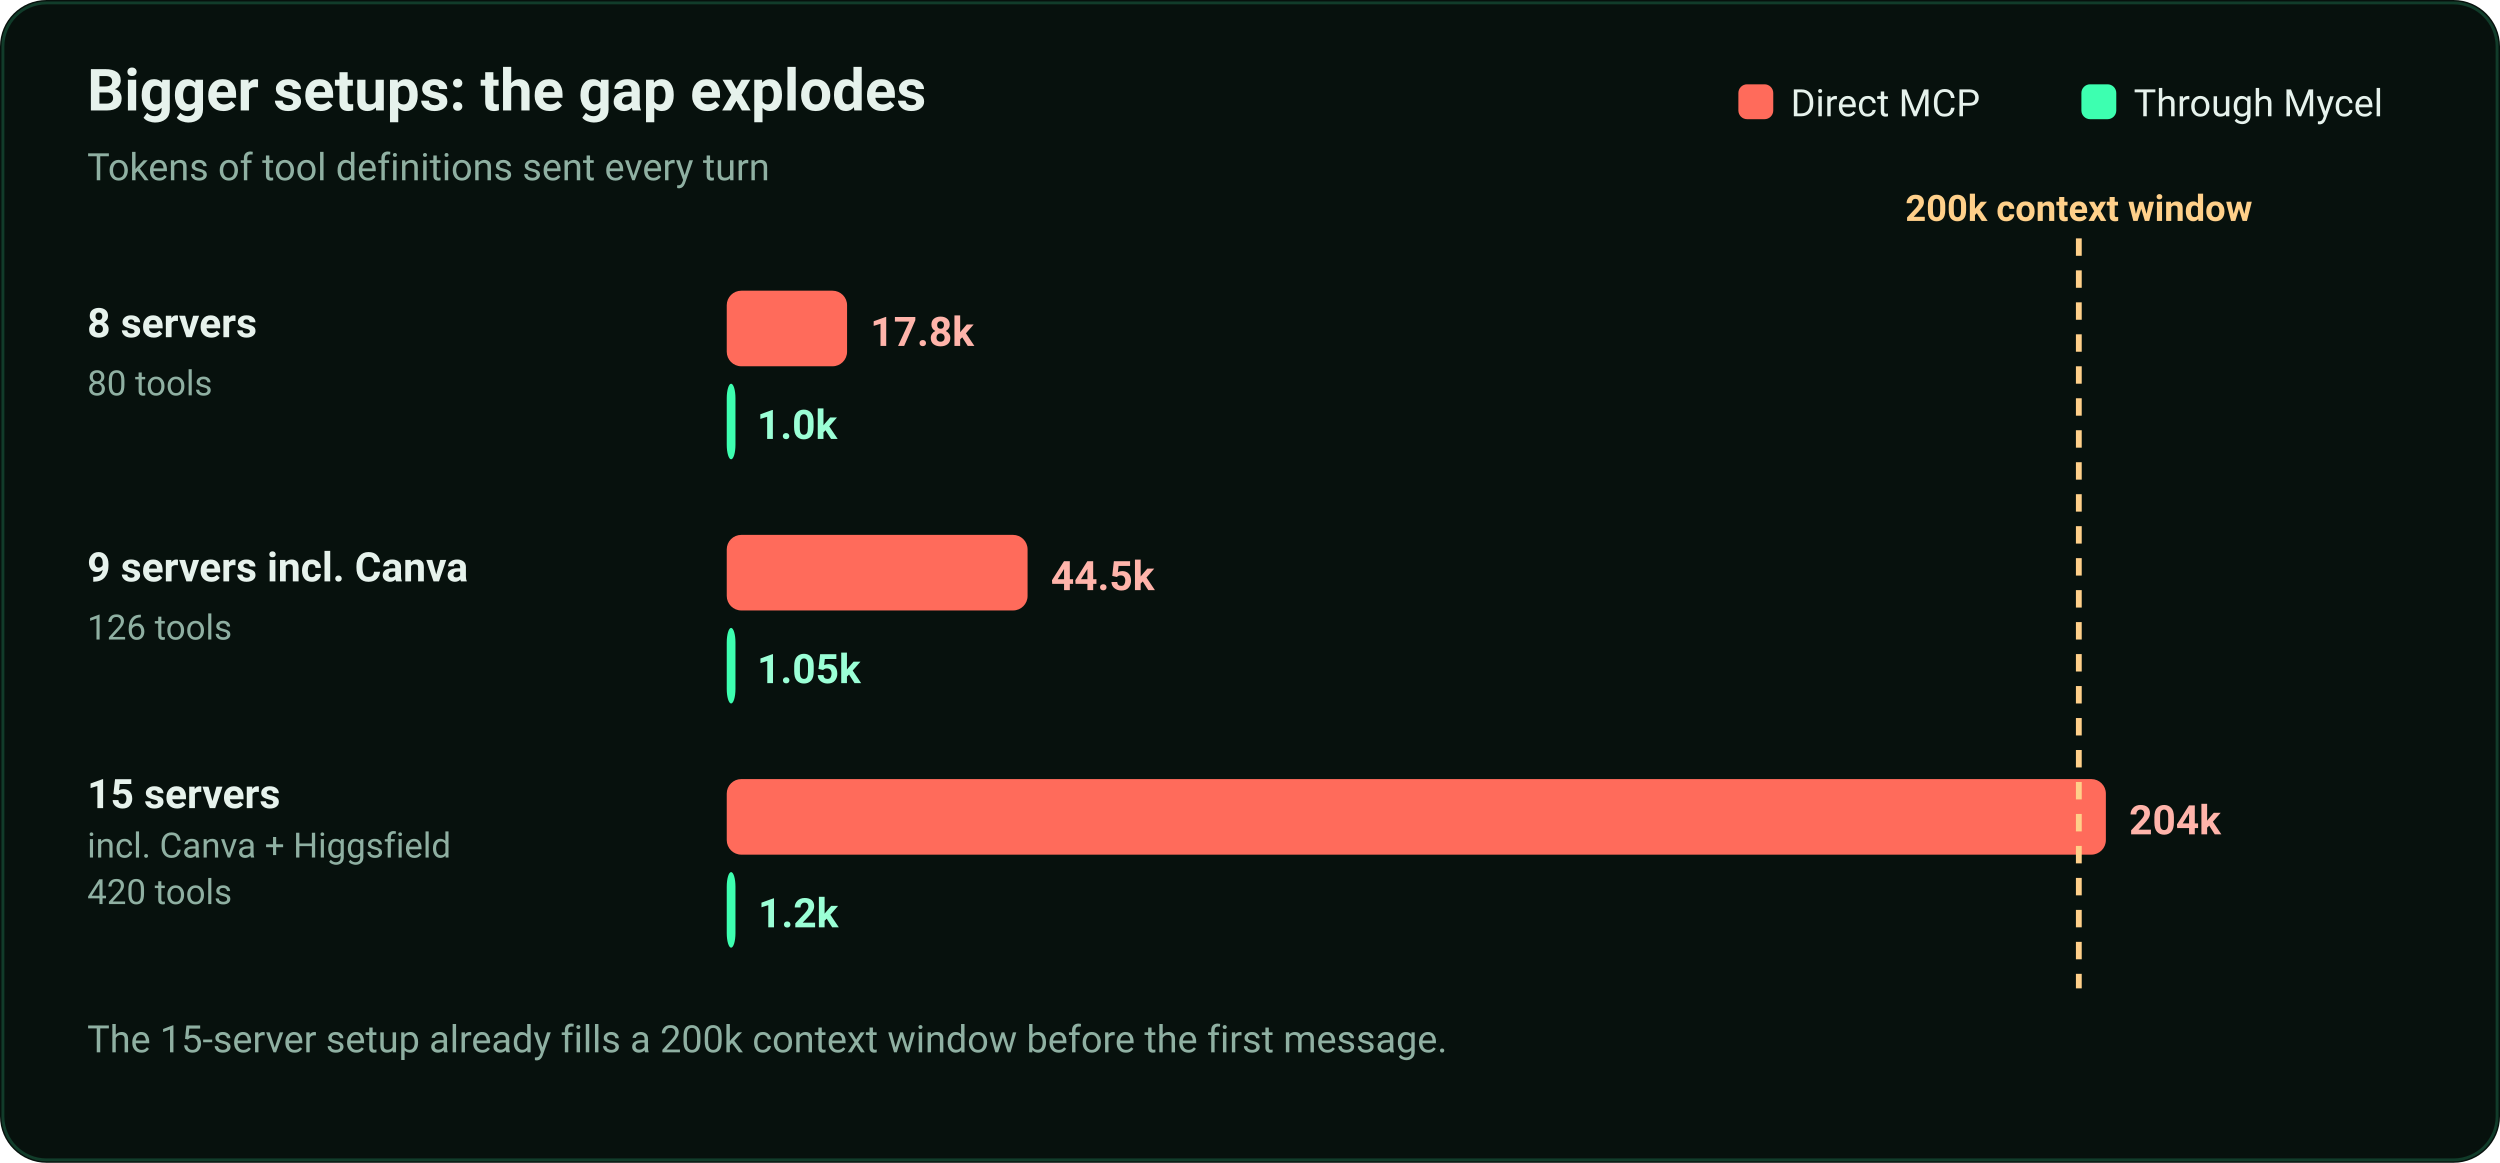
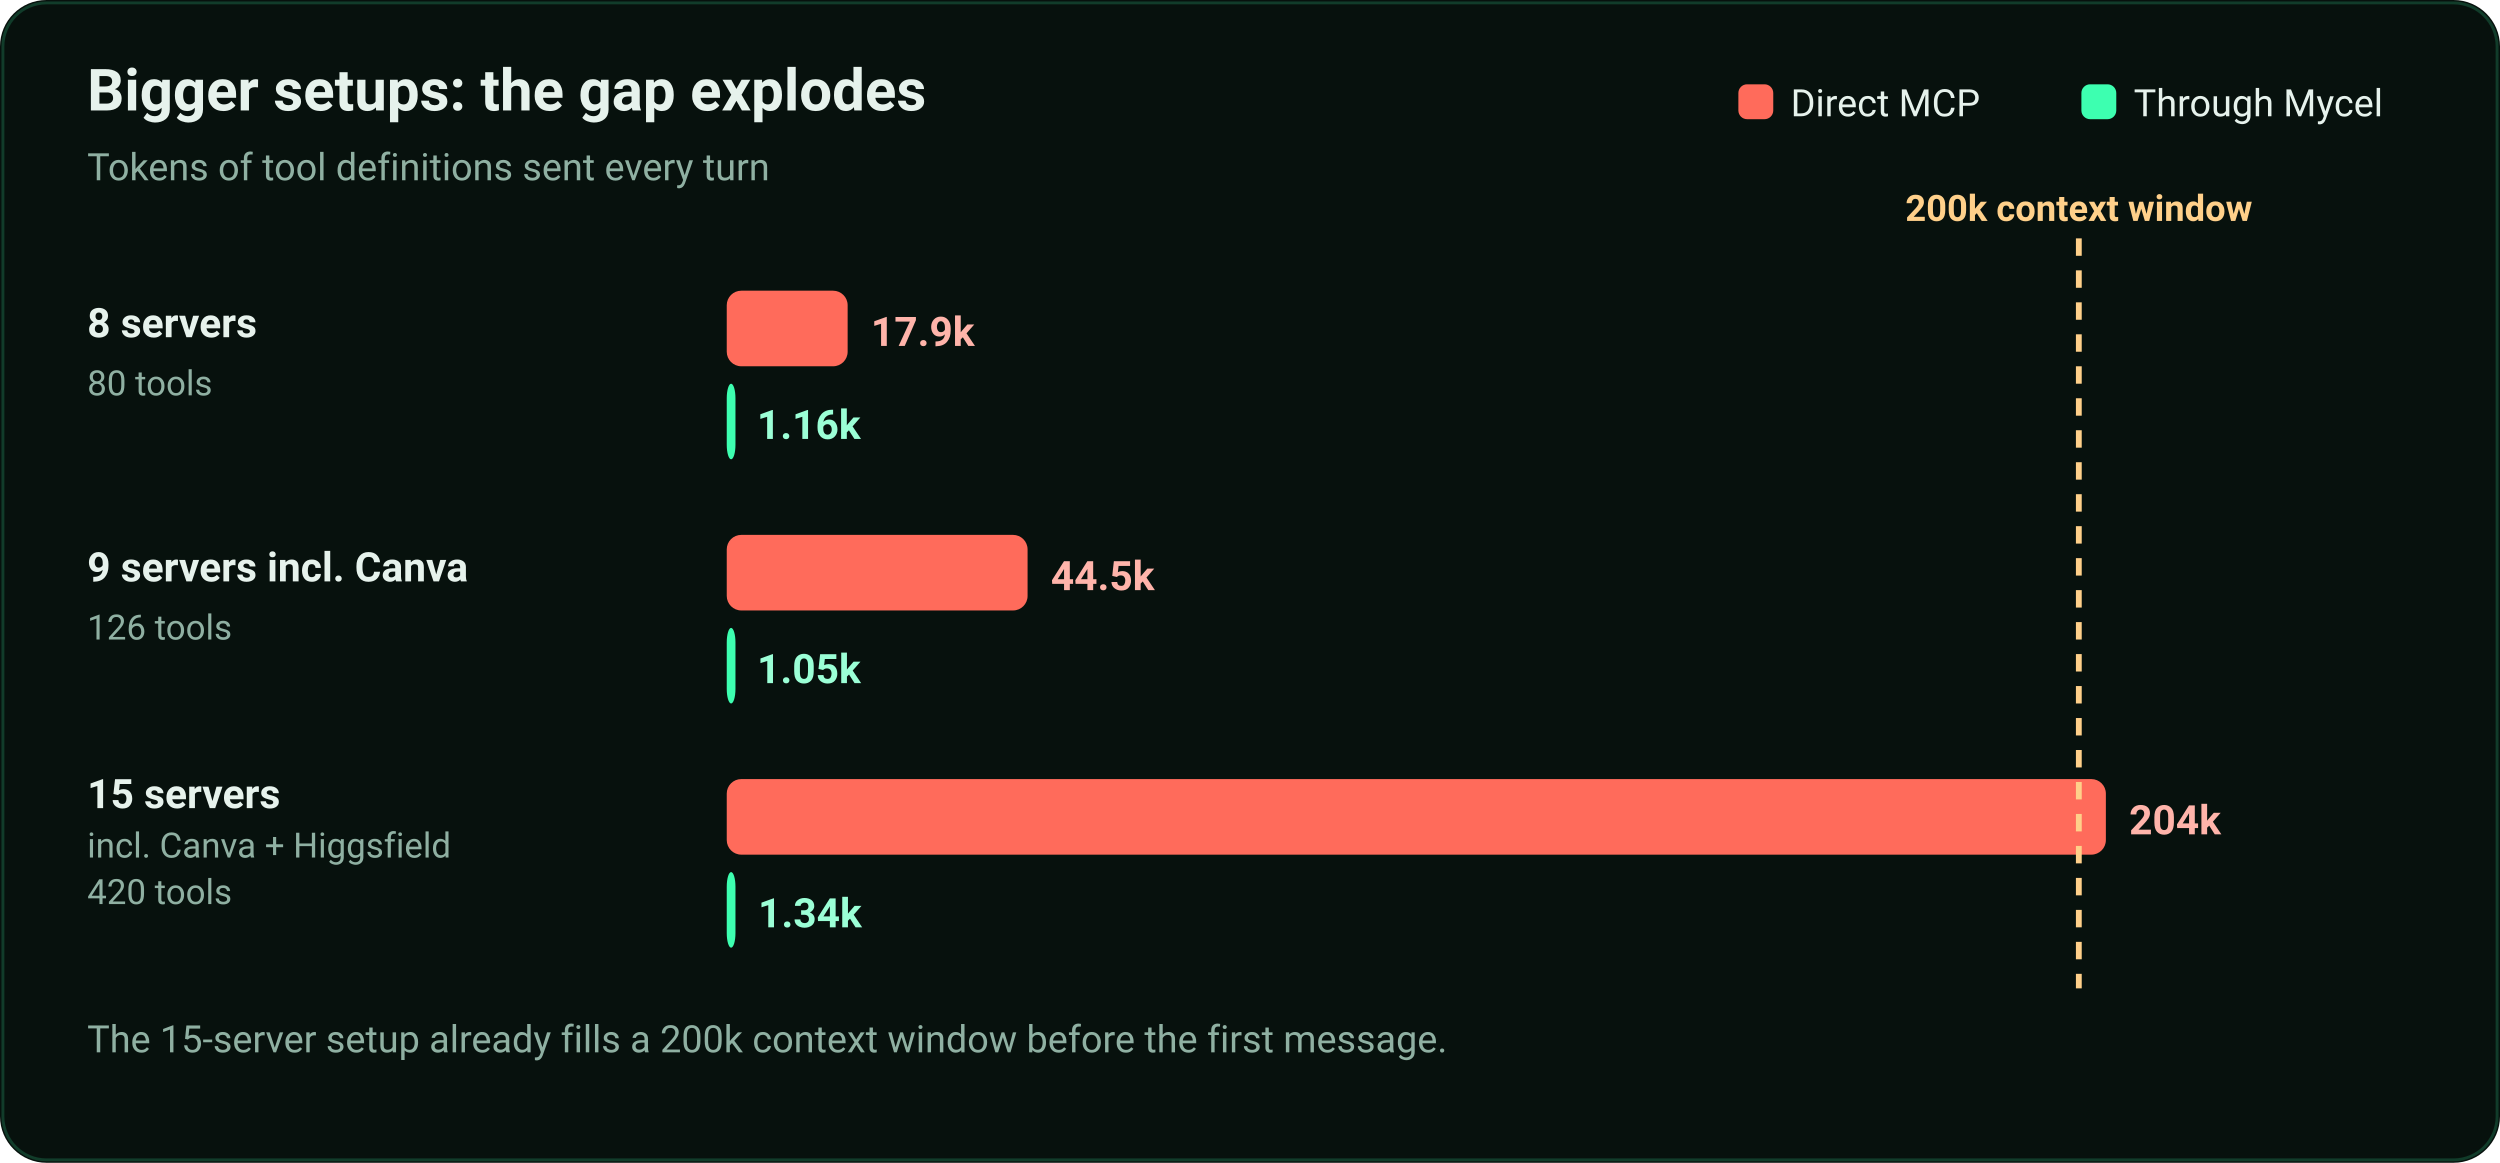
<svg xmlns="http://www.w3.org/2000/svg" viewBox="0 0 860 400" width="860" height="400" role="img" aria-labelledby="t d">
  <rect width="860" height="400" rx="16" fill="#07110D" />
  <rect x="1" y="1" width="858" height="398" rx="15" fill="none" stroke="#3DFFB0" stroke-opacity=".18" />
  <text x="30" y="38" font-family="system-ui, -apple-system, Segoe UI, Roboto, Helvetica, Arial, sans-serif" font-size="20" fill="#E6F2EC" font-weight="700">Bigger setups: the gap explodes</text>
  <text x="30" y="62" font-family="system-ui, -apple-system, Segoe UI, Roboto, Helvetica, Arial, sans-serif" font-size="13" fill="#8FB0A2">Tokens of tool definitions sent every turn</text>
  <rect x="598" y="29" width="12" height="12" rx="3" fill="#FF6B5B" />
  <text x="616" y="40" font-family="system-ui, -apple-system, Segoe UI, Roboto, Helvetica, Arial, sans-serif" font-size="13" fill="#E6F2EC">Direct MCP</text>
  <rect x="716" y="29" width="12" height="12" rx="3" fill="#3DFFB0" />
  <text x="734" y="40" font-family="system-ui, -apple-system, Segoe UI, Roboto, Helvetica, Arial, sans-serif" font-size="13" fill="#E6F2EC">Through Mycel</text>
  <text x="30" y="116" font-family="system-ui, -apple-system, Segoe UI, Roboto, Helvetica, Arial, sans-serif" font-size="14" fill="#E6F2EC" font-weight="600">8 servers</text>
  <text x="30" y="136" font-family="system-ui, -apple-system, Segoe UI, Roboto, Helvetica, Arial, sans-serif" font-size="12" fill="#8FB0A2">80 tools</text>
-   <rect x="250" y="100" width="41.391" height="26" rx="5" fill="#FF6B5B" />
-   <text x="299.391" y="119" font-family="system-ui, -apple-system, Segoe UI, Roboto, Helvetica, Arial, sans-serif" font-size="14" fill="#FFB4AA" font-weight="700">17.8k</text>
+   <rect x="250" y="100" width="41.59" height="26" rx="5" fill="#FF6B5B" />
+   <text x="299.59" y="119" font-family="system-ui, -apple-system, Segoe UI, Roboto, Helvetica, Arial, sans-serif" font-size="14" fill="#FFB4AA" font-weight="700">17.9k</text>
  <rect x="250" y="132" width="3" height="26" rx="5" fill="#3DFFB0" />
-   <text x="260.4" y="151" font-family="system-ui, -apple-system, Segoe UI, Roboto, Helvetica, Arial, sans-serif" font-size="14" fill="#9BFFD6" font-weight="700">1.0k</text>
+   <text x="260.4" y="151" font-family="system-ui, -apple-system, Segoe UI, Roboto, Helvetica, Arial, sans-serif" font-size="14" fill="#9BFFD6" font-weight="700">1.16k</text>
  <text x="30" y="200" font-family="system-ui, -apple-system, Segoe UI, Roboto, Helvetica, Arial, sans-serif" font-size="14" fill="#E6F2EC" font-weight="600">9 servers incl. Canva</text>
  <text x="30" y="220" font-family="system-ui, -apple-system, Segoe UI, Roboto, Helvetica, Arial, sans-serif" font-size="12" fill="#8FB0A2">126 tools</text>
  <rect x="250" y="184" width="103.488" height="26" rx="5" fill="#FF6B5B" />
  <text x="361.488" y="203" font-family="system-ui, -apple-system, Segoe UI, Roboto, Helvetica, Arial, sans-serif" font-size="14" fill="#FFB4AA" font-weight="700">44.5k</text>
  <rect x="250" y="216" width="3" height="26" rx="5" fill="#3DFFB0" />
  <text x="260.442" y="235" font-family="system-ui, -apple-system, Segoe UI, Roboto, Helvetica, Arial, sans-serif" font-size="14" fill="#9BFFD6" font-weight="700">1.05k</text>
  <text x="30" y="278" font-family="system-ui, -apple-system, Segoe UI, Roboto, Helvetica, Arial, sans-serif" font-size="14" fill="#E6F2EC" font-weight="600">15 servers</text>
  <text x="30" y="295" font-family="system-ui, -apple-system, Segoe UI, Roboto, Helvetica, Arial, sans-serif" font-size="12" fill="#8FB0A2">incl. Canva + Higgsfield</text>
  <text x="30" y="311" font-family="system-ui, -apple-system, Segoe UI, Roboto, Helvetica, Arial, sans-serif" font-size="12" fill="#8FB0A2">420 tools</text>
  <rect x="250" y="268" width="474.419" height="26" rx="5" fill="#FF6B5B" />
  <text x="732.419" y="287" font-family="system-ui, -apple-system, Segoe UI, Roboto, Helvetica, Arial, sans-serif" font-size="14" fill="#FFB4AA" font-weight="700">204k</text>
  <rect x="250" y="300" width="3" height="26" rx="5" fill="#3DFFB0" />
-   <text x="260.791" y="319" font-family="system-ui, -apple-system, Segoe UI, Roboto, Helvetica, Arial, sans-serif" font-size="14" fill="#9BFFD6" font-weight="700">1.2k</text>
+   <text x="260.791" y="319" font-family="system-ui, -apple-system, Segoe UI, Roboto, Helvetica, Arial, sans-serif" font-size="14" fill="#9BFFD6" font-weight="700">1.34k</text>
  <line x1="715.116" x2="715.116" y1="82" y2="340" stroke="#FFD08A" stroke-dasharray="6 5" stroke-width="2" />
  <text x="715.116" y="76" font-family="system-ui, -apple-system, Segoe UI, Roboto, Helvetica, Arial, sans-serif" font-size="12.5" fill="#FFD08A" text-anchor="middle" font-weight="600">200k context window</text>
  <text x="30" y="362" font-family="system-ui, -apple-system, Segoe UI, Roboto, Helvetica, Arial, sans-serif" font-size="13" fill="#8FB0A2" text-anchor="start">The 15-server setup already fills a 200k context window before the first message.</text>
</svg>
